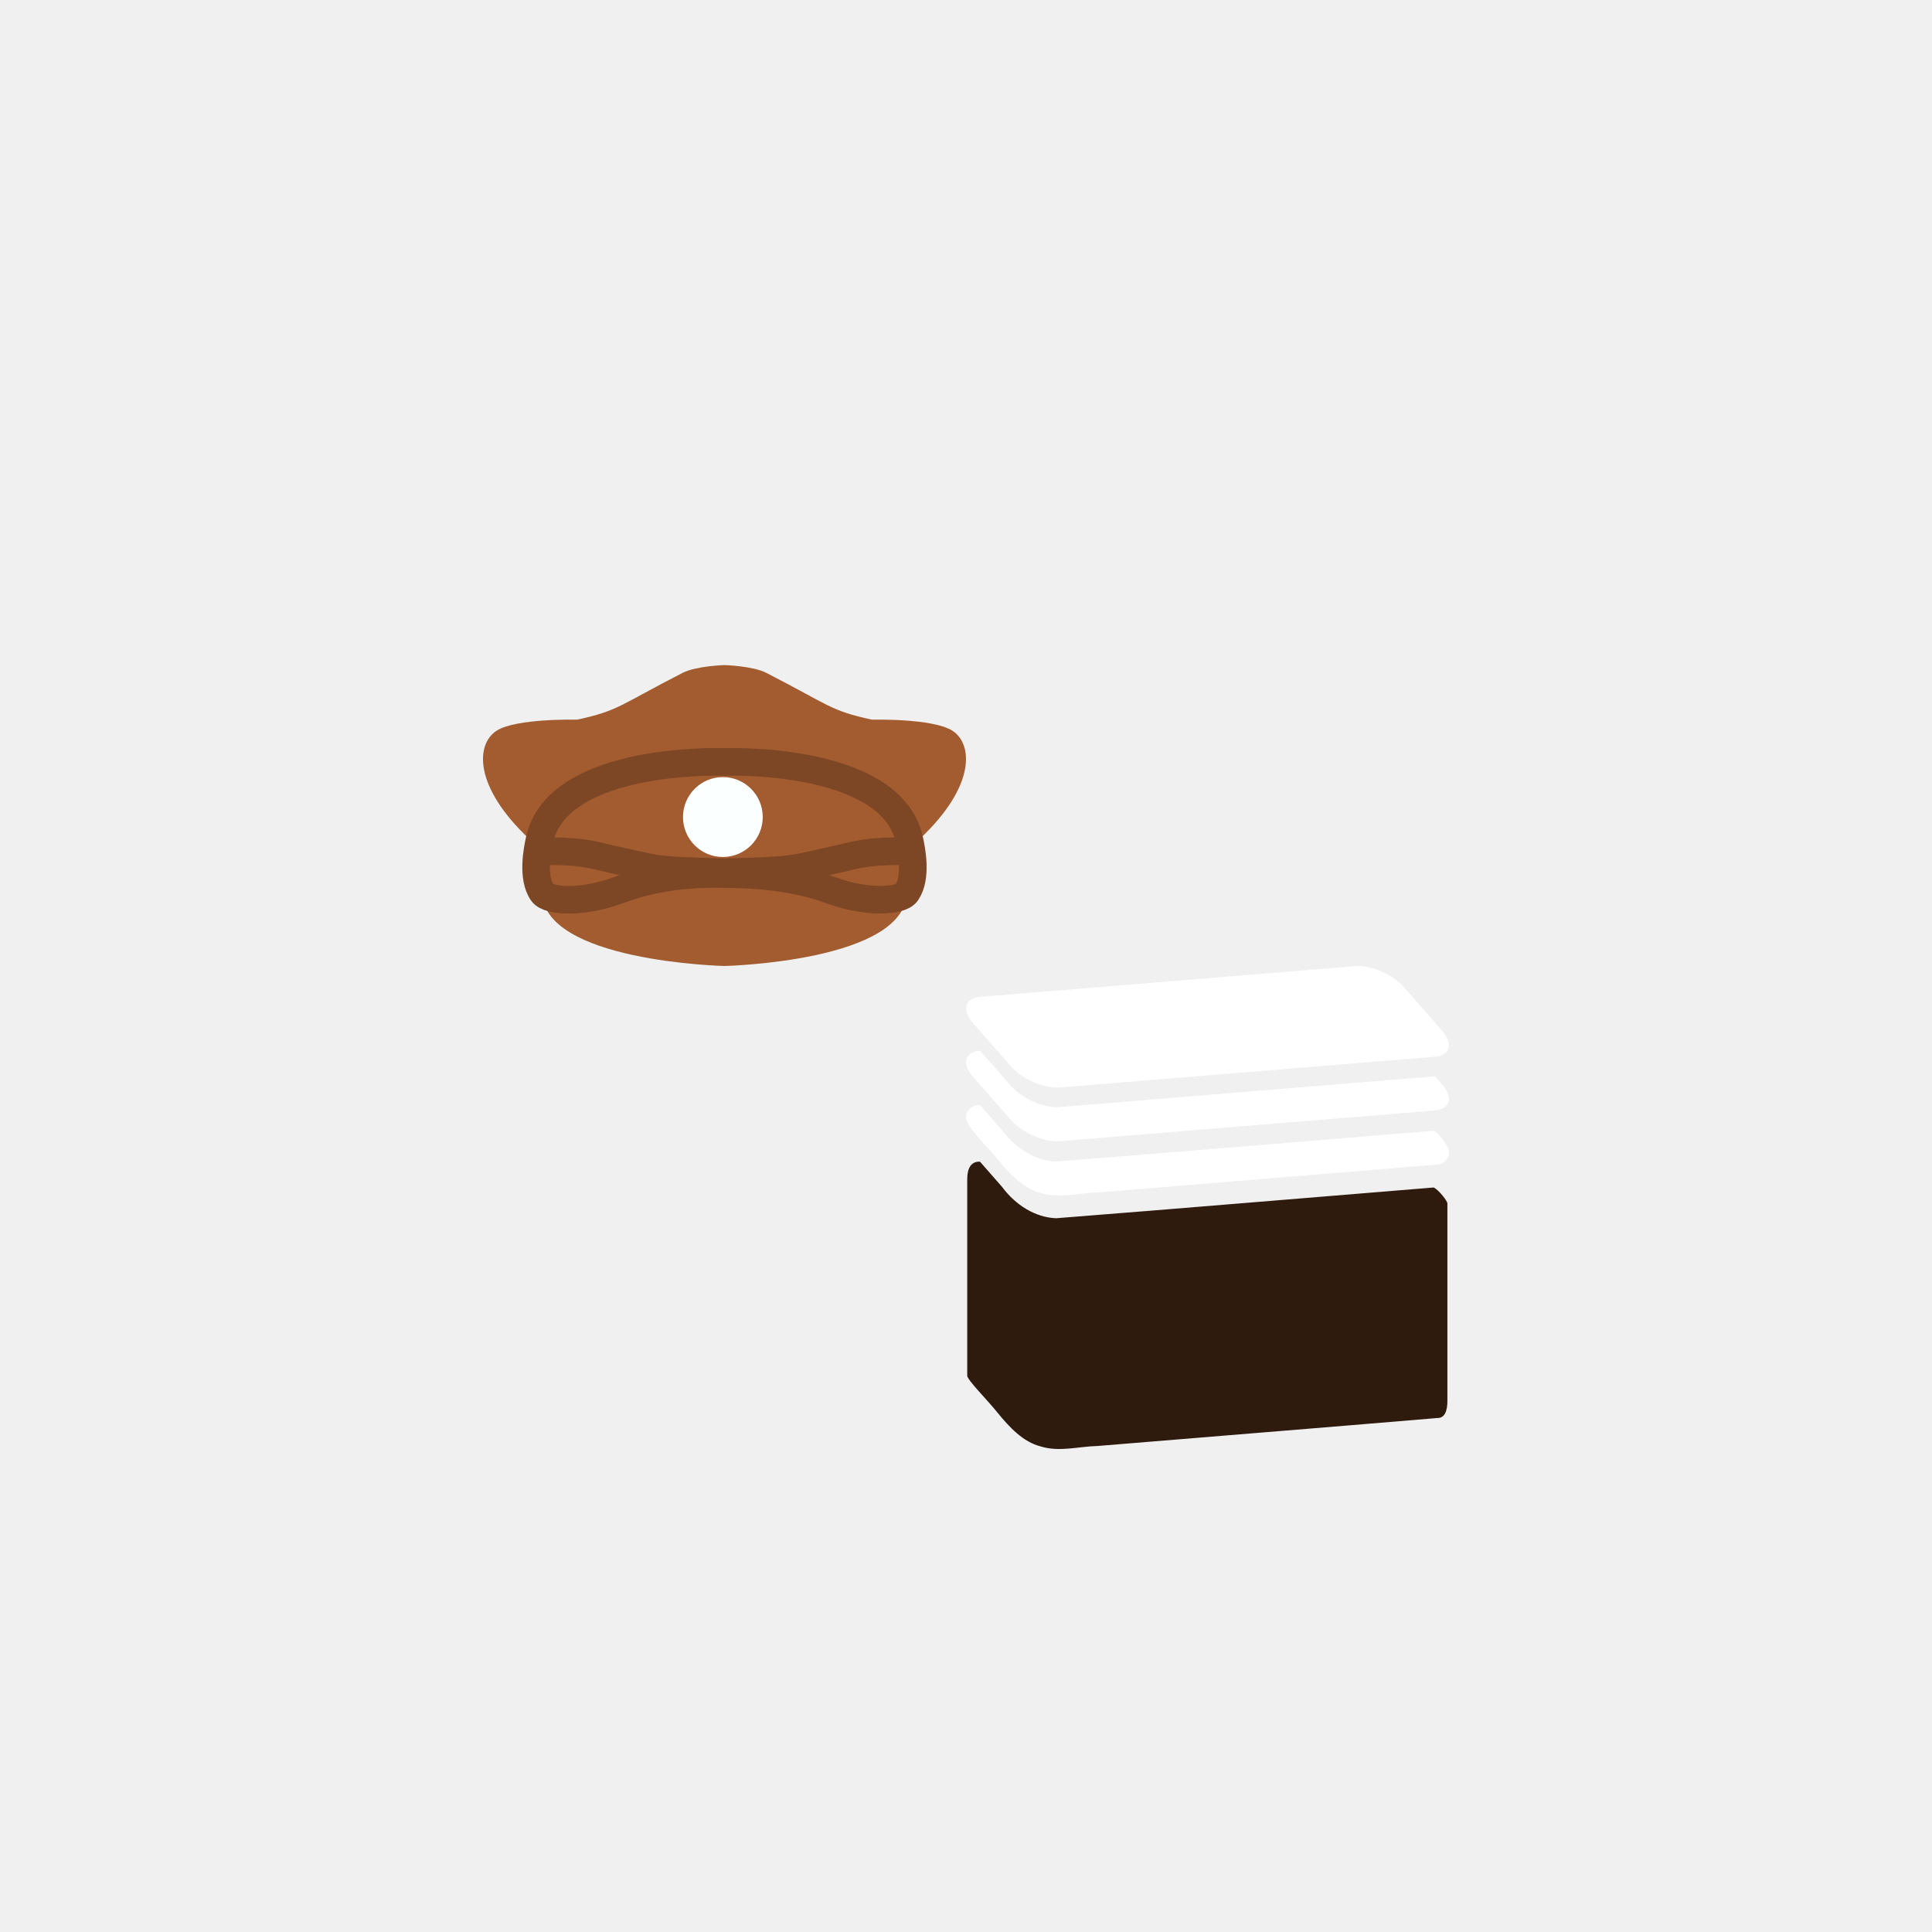
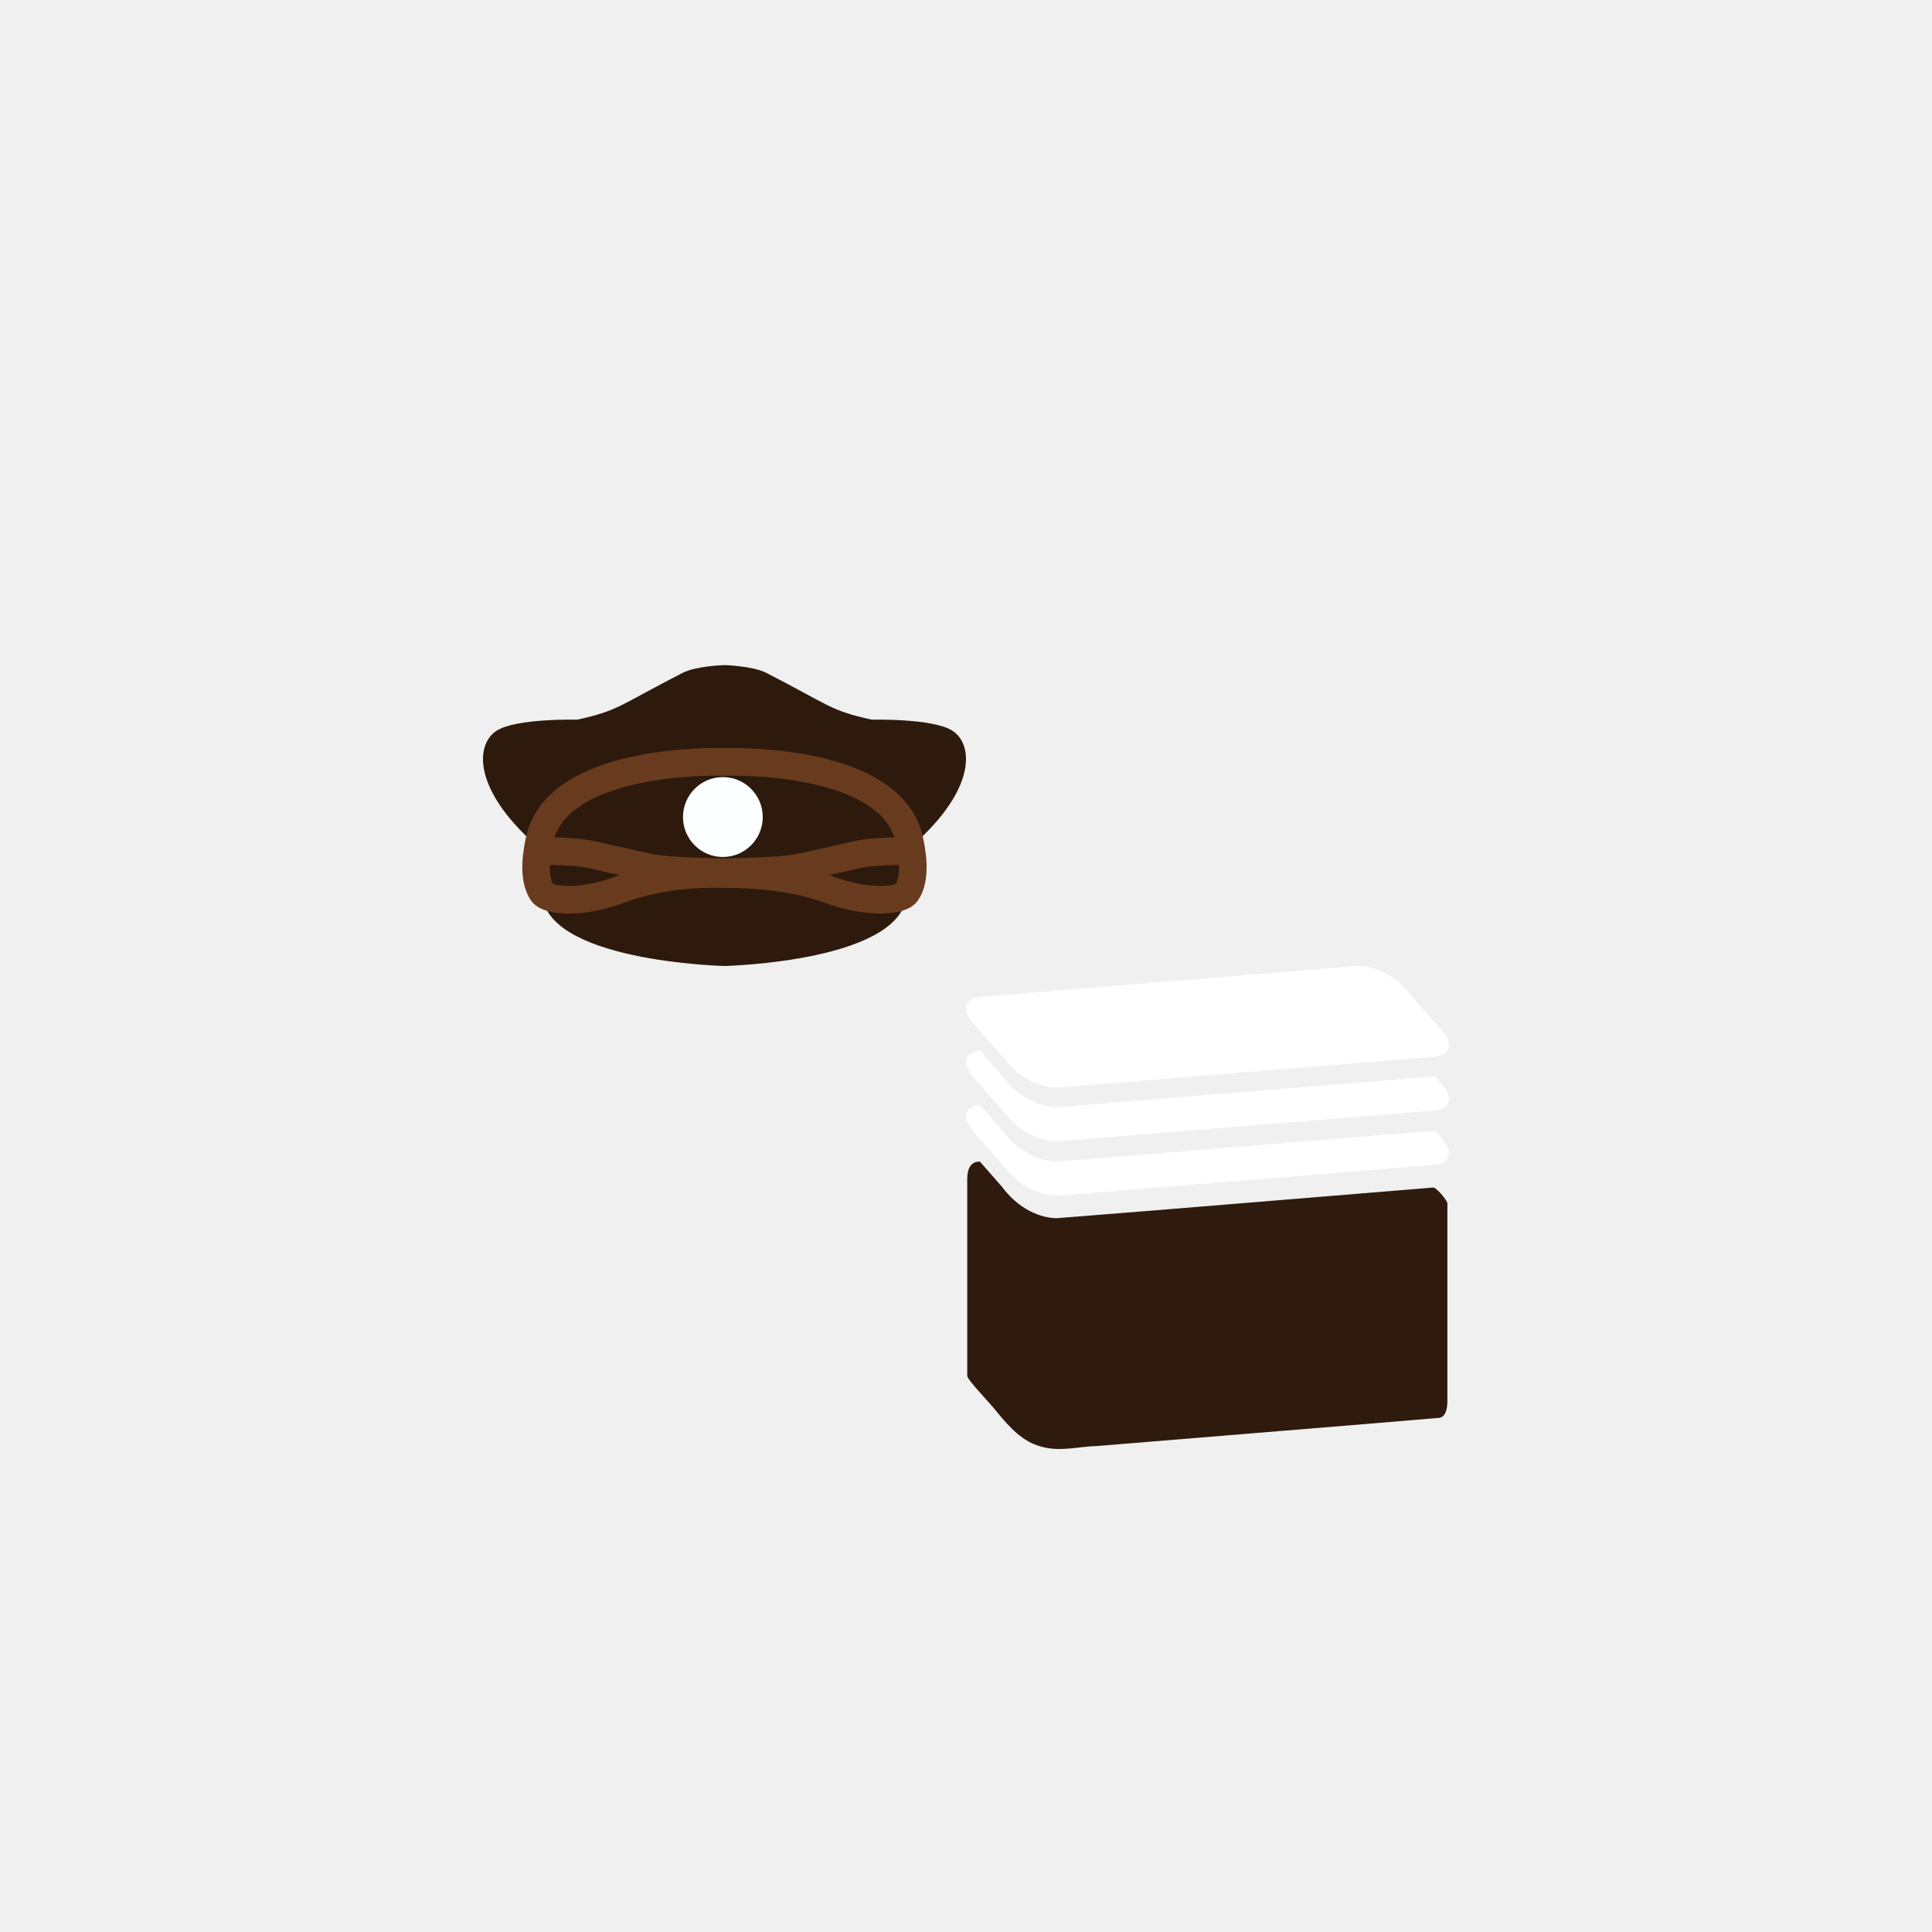
<svg xmlns="http://www.w3.org/2000/svg" width="512" height="512" viewBox="0 0 135.467 135.467" version="1.1" id="svg8">
  <defs id="defs2" />
  <g id="layer1">
    <g id="g1517" transform="matrix(0.3500817,0,0,0.3506122,29.15725,32.74873)">
-       <path id="path1424" style="fill:#a35c2f;fill-opacity:1;stroke:none;stroke-width:0.368;stroke-linecap:butt;stroke-linejoin:miter;stroke-miterlimit:4;stroke-dasharray:none;stroke-opacity:1" d="m 61.815,39.604 c 0,0 -5.642,0.156 -8.383,1.557 -12.65,6.467 -12.709,7.531 -21.126,9.356 0,0 -12.212,-0.303 -16.12,2.205 -4.171,2.678 -4.671,11.094 6.455,21.584 0.207,0.195 -0.596,-18.162 39.181,-17.557 39.778,-0.604 38.966,17.752 39.173,17.557 11.127,-10.49 10.635,-18.906 6.464,-21.584 -3.908,-2.509 -16.128,-2.205 -16.128,-2.205 -8.416,-1.825 -8.484,-2.889 -21.133,-9.356 -2.74,-1.401 -8.384,-1.557 -8.384,-1.557 z" />
-       <path id="path1500" style="fill:#a35c2f;fill-opacity:1;stroke:none;stroke-width:0.368px;stroke-linecap:butt;stroke-linejoin:miter;stroke-opacity:1" d="m 58.704,58.586 c -31.192,0.087 -33.291,15.633 -33.29,15.809 0.016,1.933 -0.126,9.663 -0.134,10.42 -0.154,14.122 36.535,14.966 36.535,14.966 0,0 36.689,-0.844 36.535,-14.966 -0.008,-0.757 -0.151,-8.488 -0.134,-10.42 0.002,-0.181 -2.236,-16.741 -36.401,-15.768 -1.068,-0.03 -2.104,-0.044 -3.111,-0.041 z" />
-       <path style="display:inline;fill:none;stroke:#7d4624;stroke-width:5.517;stroke-linecap:butt;stroke-linejoin:miter;stroke-miterlimit:4;stroke-dasharray:none;stroke-opacity:1" d="m 99.219,76.843 c -9.207,-0.181 -11.315,0.838 -14.654,1.546 -3.478,0.737 -6.742,1.599 -9.576,1.989 -3.575,0.491 -13.175,0.648 -13.175,0.648" id="path1480" />
-       <path style="display:inline;fill:none;stroke:#7d4624;stroke-width:5.517;stroke-linecap:butt;stroke-linejoin:miter;stroke-miterlimit:4;stroke-dasharray:none;stroke-opacity:1" d="m 24.41,76.843 c 9.207,-0.181 11.315,0.838 14.654,1.546 3.478,0.737 6.742,1.599 9.576,1.989 3.575,0.491 13.175,0.648 13.175,0.648" id="path1478" />
+       <path id="path1424" style="fill:#2d1a0d;fill-opacity:1;stroke:none;stroke-width:0.368;stroke-linecap:butt;stroke-linejoin:miter;stroke-miterlimit:4;stroke-dasharray:none;stroke-opacity:1" d="m 61.815,39.604 c 0,0 -5.642,0.156 -8.383,1.557 -12.65,6.467 -12.709,7.531 -21.126,9.356 0,0 -12.212,-0.303 -16.12,2.205 -4.171,2.678 -4.671,11.094 6.455,21.584 0.207,0.195 -0.596,-18.162 39.181,-17.557 39.778,-0.604 38.966,17.752 39.173,17.557 11.127,-10.49 10.635,-18.906 6.464,-21.584 -3.908,-2.509 -16.128,-2.205 -16.128,-2.205 -8.416,-1.825 -8.484,-2.889 -21.133,-9.356 -2.74,-1.401 -8.384,-1.557 -8.384,-1.557 z" />
+       <path id="path1500" style="fill:#2d1a0d;fill-opacity:1;stroke:none;stroke-width:0.368px;stroke-linecap:butt;stroke-linejoin:miter;stroke-opacity:1" d="m 58.704,58.586 c -31.192,0.087 -33.291,15.633 -33.29,15.809 0.016,1.933 -0.126,9.663 -0.134,10.42 -0.154,14.122 36.535,14.966 36.535,14.966 0,0 36.689,-0.844 36.535,-14.966 -0.008,-0.757 -0.151,-8.488 -0.134,-10.42 0.002,-0.181 -2.236,-16.741 -36.401,-15.768 -1.068,-0.03 -2.104,-0.044 -3.111,-0.041 z" />
+       <path style="display:inline;fill:none;stroke:#693b1e;stroke-width:5.517;stroke-linecap:butt;stroke-linejoin:miter;stroke-miterlimit:4;stroke-dasharray:none;stroke-opacity:1" d="m 99.219,76.843 c -9.207,-0.181 -11.315,0.838 -14.654,1.546 -3.478,0.737 -6.742,1.599 -9.576,1.989 -3.575,0.491 -13.175,0.648 -13.175,0.648" id="path1480" />
+       <path style="display:inline;fill:none;stroke:#693b1e;stroke-width:5.517;stroke-linecap:butt;stroke-linejoin:miter;stroke-miterlimit:4;stroke-dasharray:none;stroke-opacity:1" d="m 24.41,76.843 c 9.207,-0.181 11.315,0.838 14.654,1.546 3.478,0.737 6.742,1.599 9.576,1.989 3.575,0.491 13.175,0.648 13.175,0.648" id="path1478" />
      <circle style="opacity:0.999;fill:#fbffff;fill-opacity:1;stroke:none;stroke-width:7.463;stroke-linecap:round;stroke-miterlimit:4;stroke-dasharray:none;stroke-opacity:1;paint-order:stroke fill markers" id="path1507" cx="61.495" cy="69.994" r="7.987" />
-       <path id="path1449" style="display:inline;opacity:1;fill:none;stroke:#7d4624;stroke-width:5.517;stroke-linecap:round;stroke-linejoin:miter;stroke-miterlimit:4;stroke-dasharray:none;stroke-opacity:1" d="m 60.375,58.954 c -6.432,-0.013 -32.365,0.858 -35.606,15.608 -0.421,1.917 -1.559,7.48 0.563,10.542 1.288,1.858 8.284,2.129 15.336,-0.525 9.547,-3.593 18.933,-3.202 21.157,-3.175 2.362,0.035 12.431,-0.065 21.135,3.175 7.061,2.628 14.049,2.383 15.337,0.525 C 100.42,82.041 99.282,76.479 98.861,74.561 95.156,57.705 61.815,58.975 61.815,58.975 c 0,0 -0.521,-0.02 -1.44,-0.022 z" />
+       <path id="path1449" style="display:inline;opacity:1;fill:none;stroke:#693b1e;stroke-width:5.517;stroke-linecap:round;stroke-linejoin:miter;stroke-miterlimit:4;stroke-dasharray:none;stroke-opacity:1" d="m 60.375,58.954 c -6.432,-0.013 -32.365,0.858 -35.606,15.608 -0.421,1.917 -1.559,7.48 0.563,10.542 1.288,1.858 8.284,2.129 15.336,-0.525 9.547,-3.593 18.933,-3.202 21.157,-3.175 2.362,0.035 12.431,-0.065 21.135,3.175 7.061,2.628 14.049,2.383 15.337,0.525 C 100.42,82.041 99.282,76.479 98.861,74.561 95.156,57.705 61.815,58.975 61.815,58.975 c 0,0 -0.521,-0.02 -1.44,-0.022 z" />
    </g>
    <g id="g853" transform="matrix(0.5,0,0,0.5,50.8,50.79999)">
      <g id="layer1-3" />
      <g id="g842" transform="matrix(0.5,0,0,0.5,33.86667,33.86668)">
        <path id="path1022" style="color:#000000;font-style:normal;font-variant:normal;font-weight:normal;font-stretch:normal;font-size:medium;line-height:normal;font-family:sans-serif;font-variant-ligatures:normal;font-variant-position:normal;font-variant-caps:normal;font-variant-numeric:normal;font-variant-alternates:normal;font-variant-east-asian:normal;font-feature-settings:normal;font-variation-settings:normal;text-indent:0;text-align:start;text-decoration:none;text-decoration-line:none;text-decoration-style:solid;text-decoration-color:#000000;letter-spacing:normal;word-spacing:normal;text-transform:none;writing-mode:lr-tb;direction:ltr;text-orientation:mixed;dominant-baseline:auto;baseline-shift:baseline;text-anchor:start;white-space:normal;shape-padding:0;shape-margin:0;inline-size:0;clip-rule:nonzero;display:inline;overflow:visible;visibility:visible;opacity:0.996;isolation:auto;mix-blend-mode:normal;color-interpolation:sRGB;color-interpolation-filters:linearRGB;solid-color:#000000;solid-opacity:1;vector-effect:none;fill:#ffffff;fill-opacity:1;fill-rule:nonzero;stroke:none;stroke-width:2.582;stroke-linecap:butt;stroke-linejoin:round;stroke-miterlimit:4;stroke-dasharray:none;stroke-dashoffset:0;stroke-opacity:1;paint-order:stroke fill markers;color-rendering:auto;image-rendering:auto;shape-rendering:auto;text-rendering:auto;enable-background:accumulate;stop-color:#000000" d="M 3.926,23.726 A 10.659,5.315 26.298 0 0 1.947,31.048 L 12.515,43.115 A 10.659,5.315 26.298 0 0 26.276,49.142 l 105.179,-8.623 a 10.659,5.315 26.298 0 0 2.069,-7.325 l -1.982,-2.263 a 10.659,5.315 26.298 0 1 -0.09,0.009 L 26.277,39.562 a 10.659,5.315 26.298 0 1 -0.2,0.014 10.659,5.315 26.298 0 1 -0.205,0.011 10.659,5.315 26.298 0 1 -0.21,0.005 10.659,5.315 26.298 0 1 -0.214,0.002 10.659,5.315 26.298 0 1 -0.215,-0.003 10.659,5.315 26.298 0 1 -0.219,-0.007 10.659,5.315 26.298 0 1 -0.222,-0.011 10.659,5.315 26.298 0 1 -0.225,-0.016 10.659,5.315 26.298 0 1 -0.228,-0.021 10.659,5.315 26.298 0 1 -0.229,-0.024 10.659,5.315 26.298 0 1 -0.232,-0.028 10.659,5.315 26.298 0 1 -0.235,-0.033 10.659,5.315 26.298 0 1 -0.238,-0.037 10.659,5.315 26.298 0 1 -0.238,-0.04 10.659,5.315 26.298 0 1 -0.241,-0.046 10.659,5.315 26.298 0 1 -0.242,-0.051 10.659,5.315 26.298 0 1 -0.243,-0.053 10.659,5.315 26.298 0 1 -0.245,-0.058 10.659,5.315 26.298 0 1 -0.246,-0.061 10.659,5.315 26.298 0 1 -0.246,-0.067 10.659,5.315 26.298 0 1 -0.248,-0.07 10.659,5.315 26.298 0 1 -0.249,-0.074 10.659,5.315 26.298 0 1 -0.249,-0.077 10.659,5.315 26.298 0 1 -0.249,-0.081 10.659,5.315 26.298 0 1 -0.249,-0.086 10.659,5.315 26.298 0 1 -0.249,-0.088 10.659,5.315 26.298 0 1 -0.25,-0.093 10.659,5.315 26.298 0 1 -0.248,-0.096 10.659,5.315 26.298 0 1 -0.249,-0.1 A 10.659,5.315 26.298 0 1 19.217,38.173 10.659,5.315 26.298 0 1 18.97,38.067 10.659,5.315 26.298 0 1 18.723,37.956 10.659,5.315 26.298 0 1 18.479,37.844 10.659,5.315 26.298 0 1 18.235,37.729 10.659,5.315 26.298 0 1 17.992,37.609 10.659,5.315 26.298 0 1 17.751,37.487 10.659,5.315 26.298 0 1 17.512,37.361 10.659,5.315 26.298 0 1 17.276,37.233 10.659,5.315 26.298 0 1 17.041,37.103 10.659,5.315 26.298 0 1 16.808,36.968 10.659,5.315 26.298 0 1 16.577,36.833 a 10.659,5.315 26.298 0 1 -0.228,-0.14 10.659,5.315 26.298 0 1 -0.226,-0.14 10.659,5.315 26.298 0 1 -0.222,-0.144 10.659,5.315 26.298 0 1 -0.219,-0.145 10.659,5.315 26.298 0 1 -0.217,-0.149 10.659,5.315 26.298 0 1 -0.214,-0.149 10.659,5.315 26.298 0 1 -0.211,-0.152 10.659,5.315 26.298 0 1 -0.207,-0.154 10.659,5.315 26.298 0 1 -0.203,-0.156 10.659,5.315 26.298 0 1 -0.2,-0.158 10.659,5.315 26.298 0 1 -0.196,-0.158 10.659,5.315 26.298 0 1 -0.193,-0.161 10.659,5.315 26.298 0 1 -0.187,-0.161 10.659,5.315 26.298 0 1 -0.183,-0.163 10.659,5.315 26.298 0 1 -0.18,-0.165 10.659,5.315 26.298 0 1 -0.174,-0.165 10.659,5.315 26.298 0 1 -0.17,-0.166 10.659,5.315 26.298 0 1 -0.165,-0.166 10.659,5.315 26.298 0 1 -0.16,-0.168 10.659,5.315 26.298 0 1 -0.156,-0.168 10.659,5.315 26.298 0 1 -0.15,-0.17 z" />
        <path style="color:#000000;font-style:normal;font-variant:normal;font-weight:normal;font-stretch:normal;font-size:medium;line-height:normal;font-family:sans-serif;font-variant-ligatures:normal;font-variant-position:normal;font-variant-caps:normal;font-variant-numeric:normal;font-variant-alternates:normal;font-variant-east-asian:normal;font-feature-settings:normal;font-variation-settings:normal;text-indent:0;text-align:start;text-decoration:none;text-decoration-line:none;text-decoration-style:solid;text-decoration-color:#000000;letter-spacing:normal;word-spacing:normal;text-transform:none;writing-mode:lr-tb;direction:ltr;text-orientation:mixed;dominant-baseline:auto;baseline-shift:baseline;text-anchor:start;white-space:normal;shape-padding:0;shape-margin:0;inline-size:0;clip-rule:nonzero;display:inline;overflow:visible;visibility:visible;opacity:0.996;isolation:auto;mix-blend-mode:normal;color-interpolation:sRGB;color-interpolation-filters:linearRGB;solid-color:#000000;solid-opacity:1;vector-effect:none;fill:#ffffff;fill-opacity:1;fill-rule:nonzero;stroke:none;stroke-width:2.582;stroke-linecap:butt;stroke-linejoin:round;stroke-miterlimit:4;stroke-dasharray:none;stroke-dashoffset:0;stroke-opacity:1;paint-order:stroke fill markers;color-rendering:auto;image-rendering:auto;shape-rendering:auto;text-rendering:auto;enable-background:accumulate;stop-color:#000000" d="M 4.014,8.655 A 10.659,5.315 26.298 0 0 1.945,15.98 l 10.571,12.072 a 10.659,5.315 26.298 0 0 13.761,6.027 l 105.175,-8.623 a 10.659,5.315 26.298 0 0 2.074,-7.325 L 122.955,6.058 A 10.659,5.315 26.298 0 0 109.189,0.032 Z" id="path1055" />
        <path id="path1089" style="color:#000000;font-style:normal;font-variant:normal;font-weight:normal;font-stretch:normal;font-size:medium;line-height:normal;font-family:sans-serif;font-variant-ligatures:normal;font-variant-position:normal;font-variant-caps:normal;font-variant-numeric:normal;font-variant-alternates:normal;font-variant-east-asian:normal;font-feature-settings:normal;font-variation-settings:normal;text-indent:0;text-align:start;text-decoration:none;text-decoration-line:none;text-decoration-style:solid;text-decoration-color:#000000;letter-spacing:normal;word-spacing:normal;text-transform:none;writing-mode:lr-tb;direction:ltr;text-orientation:mixed;dominant-baseline:auto;baseline-shift:baseline;text-anchor:start;white-space:normal;shape-padding:0;shape-margin:0;inline-size:0;clip-rule:nonzero;display:inline;overflow:visible;visibility:visible;opacity:0.996;isolation:auto;mix-blend-mode:normal;color-interpolation:sRGB;color-interpolation-filters:linearRGB;solid-color:#000000;solid-opacity:1;vector-effect:none;fill:#ffffff;fill-opacity:1;fill-rule:nonzero;stroke:none;stroke-width:2.582;stroke-linecap:butt;stroke-linejoin:round;stroke-miterlimit:4;stroke-dasharray:none;stroke-dashoffset:0;stroke-opacity:1;paint-order:stroke fill markers;color-rendering:auto;image-rendering:auto;shape-rendering:auto;text-rendering:auto;enable-background:accumulate;stop-color:#000000" d="m 3.926,38.979 c -2.032,-0.19 -4.93,1.928 -3.58,4.811 2.284,4.023 5.692,6.851 8.465,10.348 3.431,4.217 7.247,8.262 12.117,9.502 5.26,1.643 10.678,-0.005 16.008,-0.12 31.756,-2.627 63.518,-5.161 95.27,-7.845 2.02,0.055 4.228,-2.491 2.813,-4.971 -0.993,-1.703 -2.336,-3.733 -3.839,-4.49 C 95.863,49.072 60.552,52.082 25.233,54.843 19.487,54.598 13.982,51.257 10.093,46.022 8.037,43.674 5.982,41.327 3.926,38.979 Z" />
        <path id="path2052" style="color:#000000;font-style:normal;font-variant:normal;font-weight:normal;font-stretch:normal;font-size:medium;line-height:normal;font-family:sans-serif;font-variant-ligatures:normal;font-variant-position:normal;font-variant-caps:normal;font-variant-numeric:normal;font-variant-alternates:normal;font-variant-east-asian:normal;font-feature-settings:normal;font-variation-settings:normal;text-indent:0;text-align:start;text-decoration:none;text-decoration-line:none;text-decoration-style:solid;text-decoration-color:#000000;letter-spacing:normal;word-spacing:normal;text-transform:none;writing-mode:lr-tb;direction:ltr;text-orientation:mixed;dominant-baseline:auto;baseline-shift:baseline;text-anchor:start;white-space:normal;shape-padding:0;shape-margin:0;inline-size:0;clip-rule:nonzero;display:inline;overflow:visible;visibility:visible;opacity:0.996;isolation:auto;mix-blend-mode:normal;color-interpolation:sRGB;color-interpolation-filters:linearRGB;solid-color:#000000;solid-opacity:1;vector-effect:none;fill:#2d1a0d;fill-opacity:1;fill-rule:nonzero;stroke:none;stroke-width:2.582;stroke-linecap:butt;stroke-linejoin:round;stroke-miterlimit:4;stroke-dasharray:none;stroke-dashoffset:0;stroke-opacity:1;paint-order:stroke fill markers;color-rendering:auto;image-rendering:auto;shape-rendering:auto;text-rendering:auto;enable-background:accumulate;stop-color:#000000" d="m 3.536,54.876 c -1.988,0.087 -3.176,1.684 -3.19,4.82 v 52.365 2.831 c -0.003,1.219 5.692,6.851 8.465,10.348 3.431,4.217 7.246,8.262 12.117,9.502 5.26,1.643 10.678,-0.006 16.007,-0.121 31.756,-2.627 63.518,-5.161 95.27,-7.845 2.02,0.055 2.848,-1.91 2.813,-4.971 V 69.843 c 0.017,-1.352 0.002,-1.95 0,-3.233 0.011,-0.681 -2.336,-3.733 -3.839,-4.489 C 95.864,64.977 60.552,67.987 25.233,70.748 19.487,70.503 13.983,67.163 10.094,61.928 8.038,59.58 5.982,57.232 3.926,54.885 3.799,54.873 3.669,54.87 3.536,54.876 Z" />
      </g>
    </g>
  </g>
</svg>
